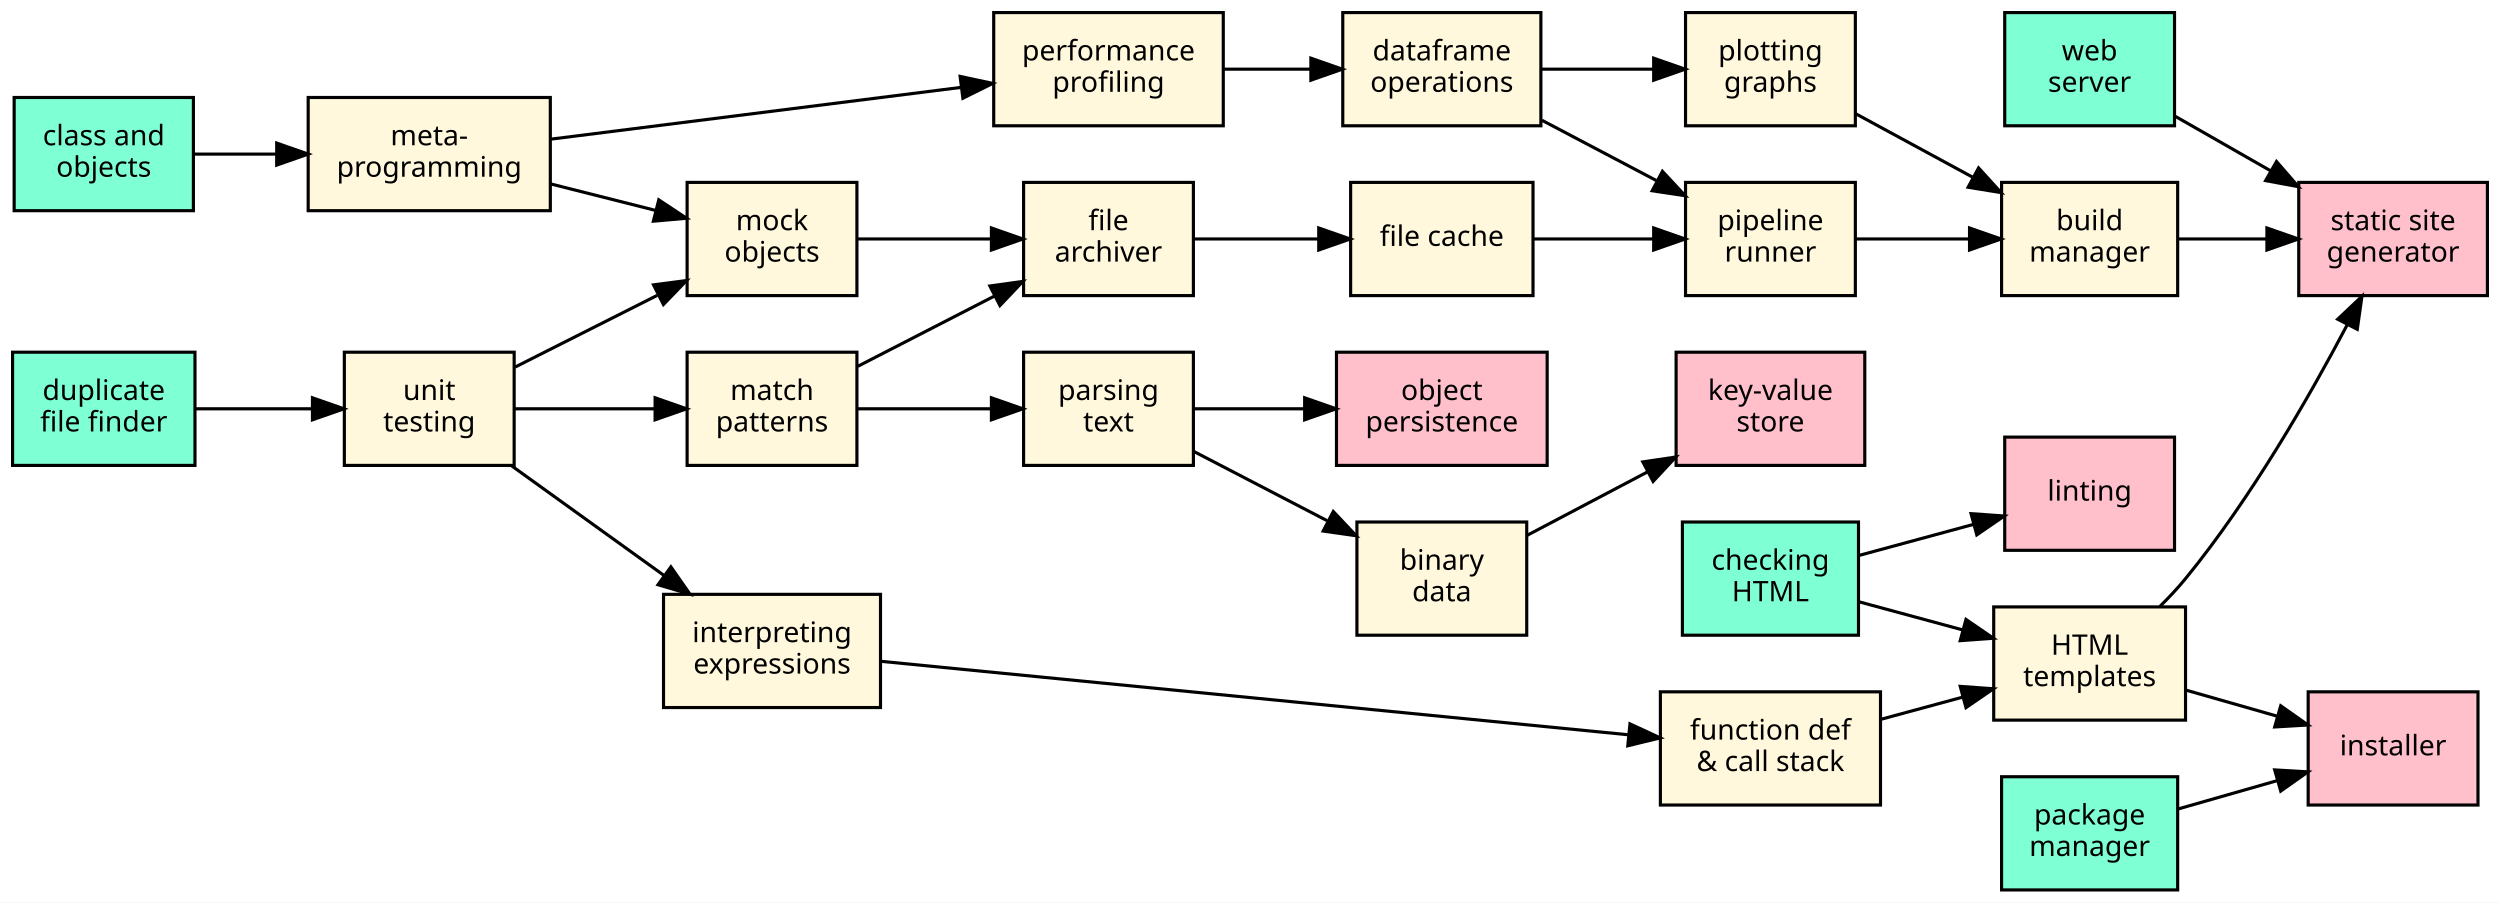
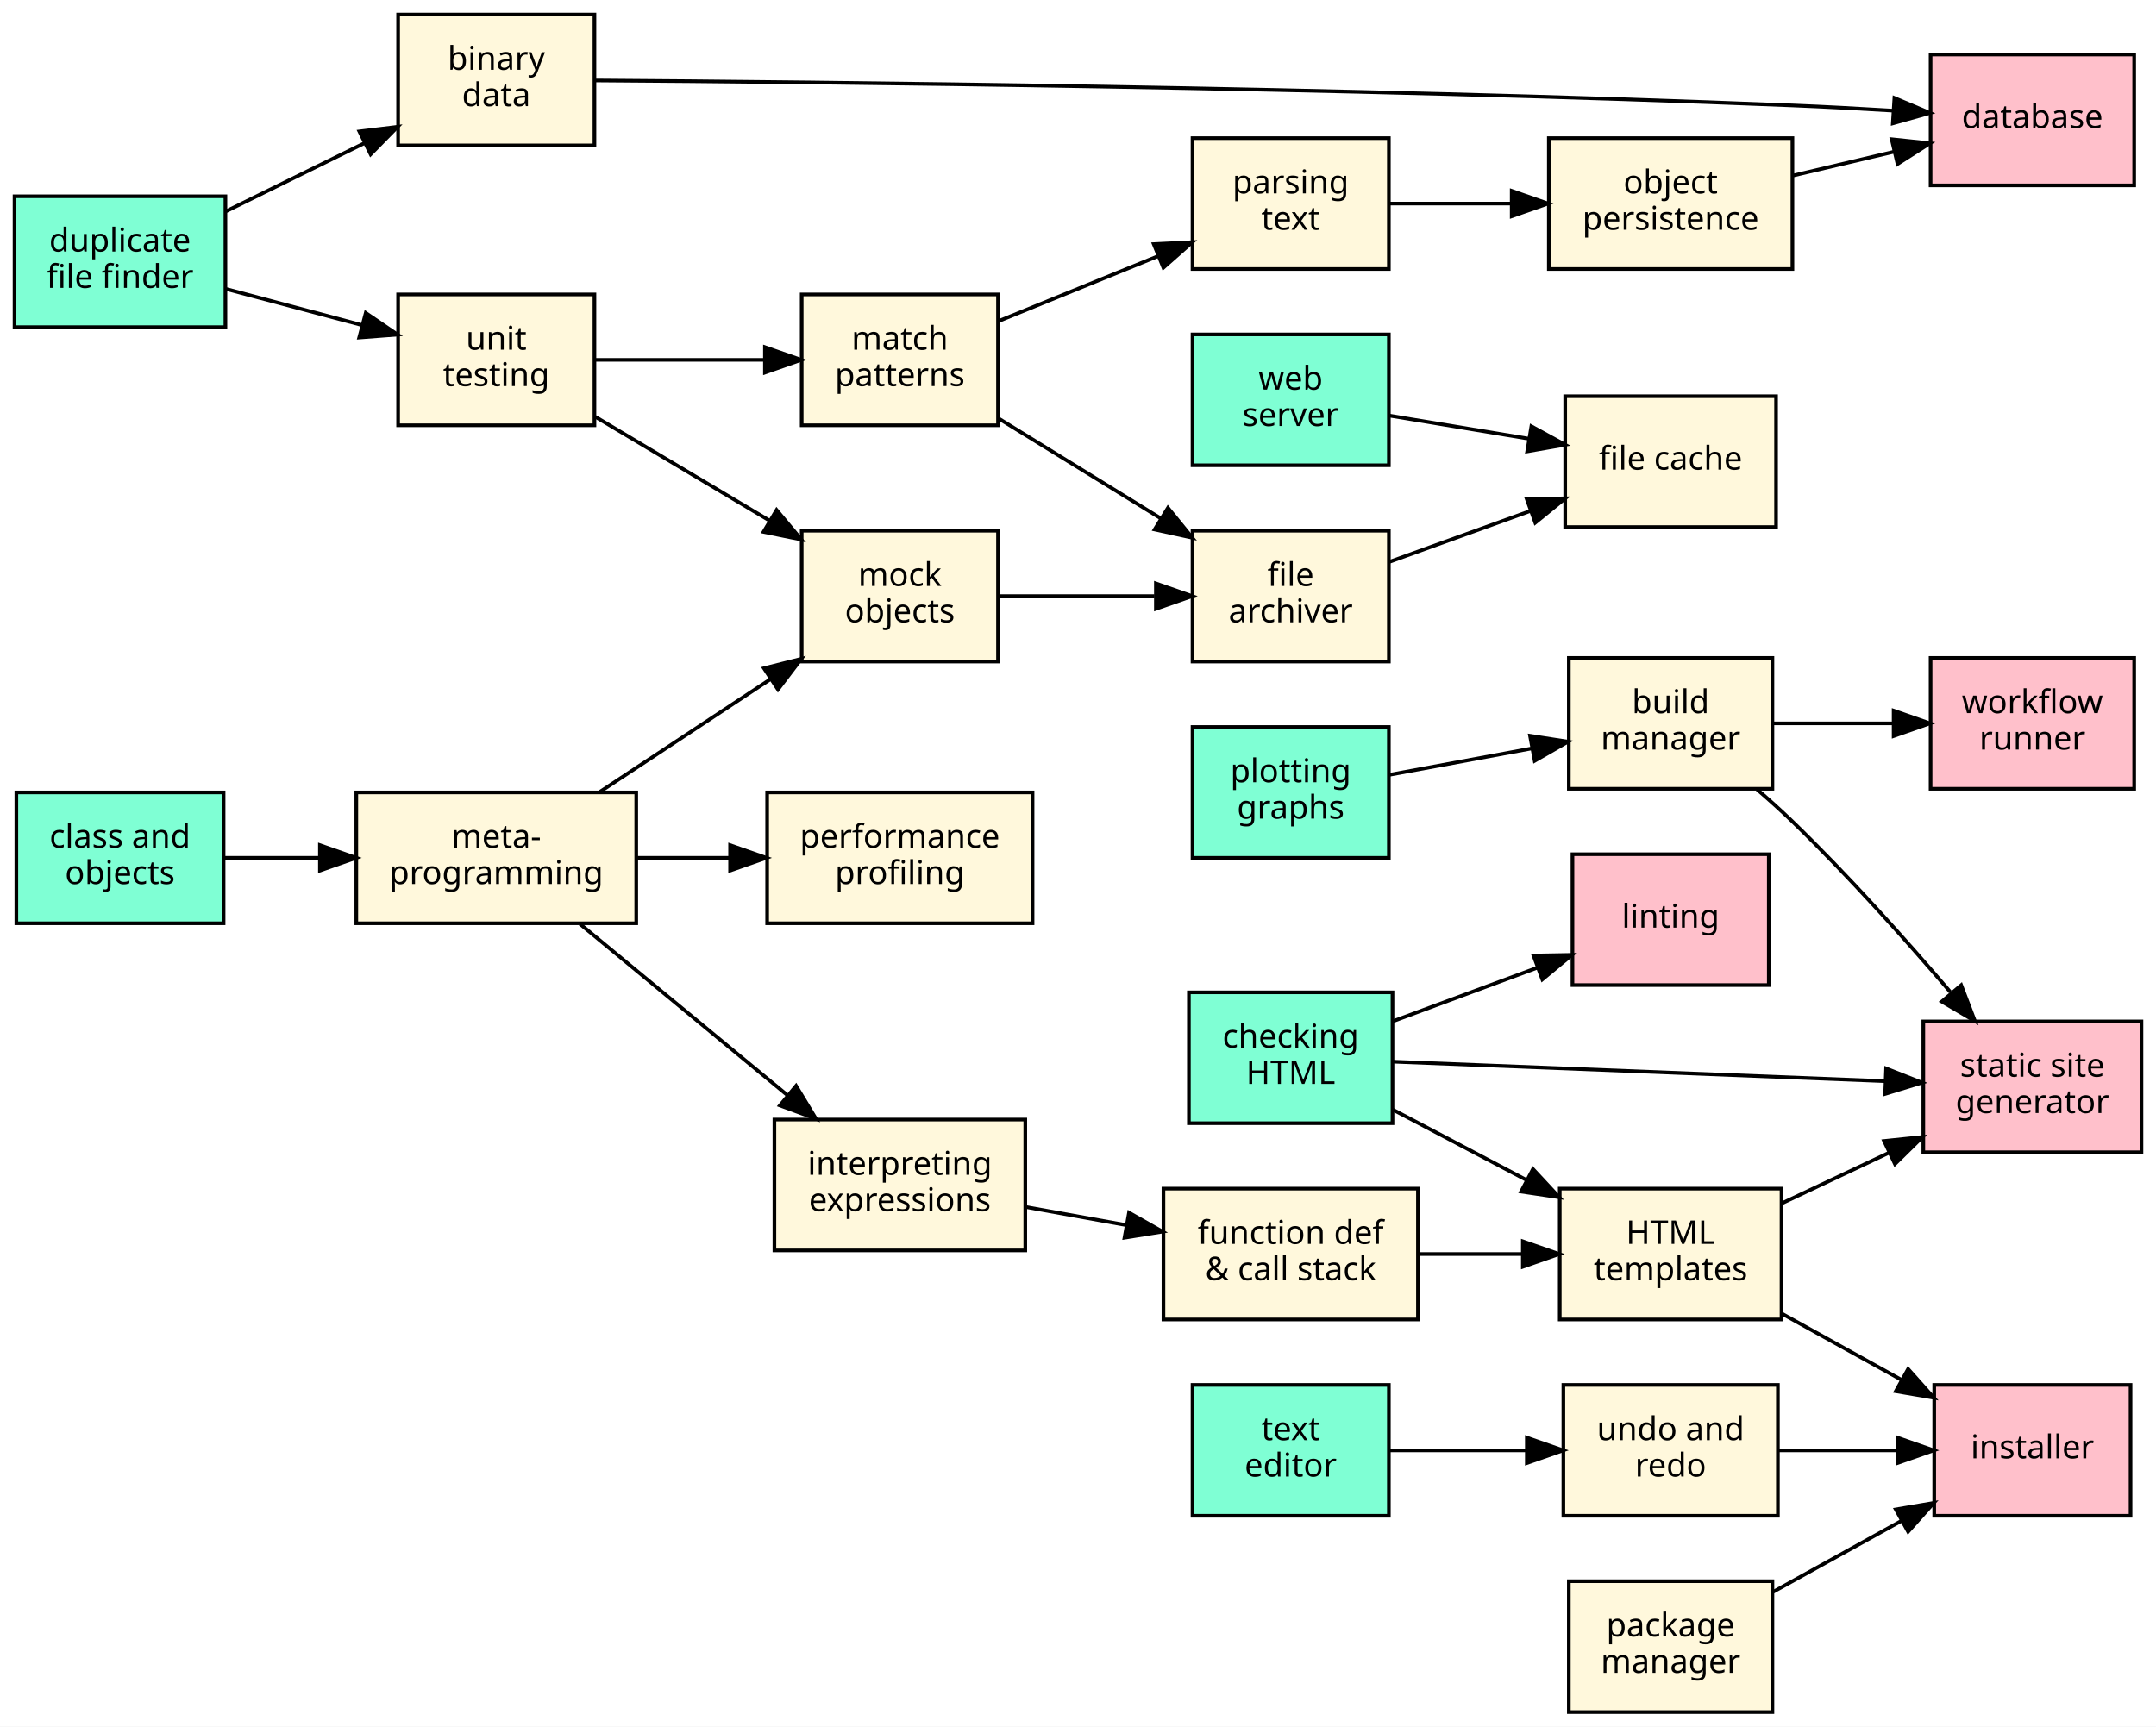
- <svg xmlns="http://www.w3.org/2000/svg" width="795pt" height="287pt" viewBox="0.00 0.00 795.00 287.00">
-   <g id="graph0" class="graph" transform="scale(1 1) rotate(0) translate(4 283)">
-     <polygon fill="white" stroke="none" points="-4,4 -4,-283 791,-283 791,4 -4,4" />
+ <svg xmlns="http://www.w3.org/2000/svg" width="593pt" height="475pt" viewBox="0.00 0.00 593.00 475.00">
+   <g id="graph0" class="graph" transform="scale(1 1) rotate(0) translate(4 471)">
+     <polygon fill="white" stroke="none" points="-4,4 -4,-471 589,-471 589,4 -4,4" />
    <g id="node1" class="node">
-       <polygon fill="cornsilk" stroke="black" points="375.5,-225 321.5,-225 321.5,-189 375.5,-189 375.5,-225" />
-       <text text-anchor="middle" x="348.5" y="-209.8" font-family="Verdana" font-size="9.00">file</text>
-       <text text-anchor="middle" x="348.5" y="-199.8" font-family="Verdana" font-size="9.00">archiver</text>
+       <polygon fill="cornsilk" stroke="black" points="378,-325 324,-325 324,-289 378,-289 378,-325" />
+       <text text-anchor="middle" x="351" y="-309.8" font-family="Verdana" font-size="9.00">file</text>
+       <text text-anchor="middle" x="351" y="-299.8" font-family="Verdana" font-size="9.00">archiver</text>
+     </g>
+     <g id="node11" class="node">
+       <polygon fill="cornsilk" stroke="black" points="270.5,-390 216.5,-390 216.5,-354 270.5,-354 270.5,-390" />
+       <text text-anchor="middle" x="243.5" y="-374.8" font-family="Verdana" font-size="9.00">match</text>
+       <text text-anchor="middle" x="243.5" y="-364.8" font-family="Verdana" font-size="9.00">patterns</text>
+     </g>
+     <g id="edge1" class="edge">
+       <path fill="none" stroke="black" d="M315.19,-328.44C300.67,-337.39 284.1,-347.6 270.64,-355.89" />
+       <polygon fill="black" stroke="black" points="317.24,-331.29 323.92,-323.07 313.57,-325.33 317.24,-331.29" />
+     </g>
+     <g id="node16" class="node">
+       <polygon fill="cornsilk" stroke="black" points="270.5,-325 216.5,-325 216.5,-289 270.5,-289 270.5,-325" />
+       <text text-anchor="middle" x="243.5" y="-309.8" font-family="Verdana" font-size="9.00">mock</text>
+       <text text-anchor="middle" x="243.5" y="-299.8" font-family="Verdana" font-size="9.00">objects</text>
+     </g>
+     <g id="edge2" class="edge">
+       <path fill="none" stroke="black" d="M313.54,-307C299.43,-307 283.59,-307 270.64,-307" />
+       <polygon fill="black" stroke="black" points="313.92,-310.5 323.92,-307 313.92,-303.5 313.92,-310.5" />
+     </g>
+     <g id="node2" class="node">
+       <polygon fill="cornsilk" stroke="black" points="159.5,-467 105.5,-467 105.5,-431 159.5,-431 159.5,-467" />
+       <text text-anchor="middle" x="132.5" y="-451.8" font-family="Verdana" font-size="9.00">binary</text>
+       <text text-anchor="middle" x="132.5" y="-441.8" font-family="Verdana" font-size="9.00">data</text>
+     </g>
+     <g id="node7" class="node">
+       <polygon fill="aquamarine" stroke="black" points="58,-417 0,-417 0,-381 58,-381 58,-417" />
+       <text text-anchor="middle" x="29" y="-401.8" font-family="Verdana" font-size="9.00">duplicate</text>
+       <text text-anchor="middle" x="29" y="-391.8" font-family="Verdana" font-size="9.00">file finder</text>
+     </g>
+     <g id="edge3" class="edge">
+       <path fill="none" stroke="black" d="M96.18,-431.6C83.75,-425.48 69.95,-418.68 58.19,-412.89" />
+       <polygon fill="black" stroke="black" points="94.84,-434.84 105.36,-436.12 97.94,-428.56 94.84,-434.84" />
+     </g>
+     <g id="node3" class="node">
+       <polygon fill="cornsilk" stroke="black" points="483.5,-290 427.5,-290 427.5,-254 483.5,-254 483.5,-290" />
+       <text text-anchor="middle" x="455.5" y="-274.8" font-family="Verdana" font-size="9.00">build</text>
+       <text text-anchor="middle" x="455.5" y="-264.8" font-family="Verdana" font-size="9.00">manager</text>
+     </g>
+     <g id="node22" class="node">
+       <polygon fill="aquamarine" stroke="black" points="378,-271 324,-271 324,-235 378,-235 378,-271" />
+       <text text-anchor="middle" x="351" y="-255.8" font-family="Verdana" font-size="9.00">plotting</text>
+       <text text-anchor="middle" x="351" y="-245.8" font-family="Verdana" font-size="9.00">graphs</text>
+     </g>
+     <g id="edge4" class="edge">
+       <path fill="none" stroke="black" d="M417.28,-265.1C404.34,-262.7 390.12,-260.07 378.26,-257.87" />
+       <polygon fill="black" stroke="black" points="416.83,-268.58 427.3,-266.96 418.11,-261.69 416.83,-268.58" />
+     </g>
+     <g id="node4" class="node">
+       <polygon fill="cornsilk" stroke="black" points="484.5,-362 426.5,-362 426.5,-326 484.5,-326 484.5,-362" />
+       <text text-anchor="middle" x="455.5" y="-341.8" font-family="Verdana" font-size="9.00">file cache</text>
+     </g>
+     <g id="edge5" class="edge">
+       <path fill="none" stroke="black" d="M416.96,-330.45C404.09,-325.8 389.98,-320.71 378.21,-316.46" />
+       <polygon fill="black" stroke="black" points="415.9,-333.79 426.49,-333.89 418.27,-327.2 415.9,-333.79" />
+     </g>
+     <g id="node23" class="node">
+       <polygon fill="aquamarine" stroke="black" points="378,-379 324,-379 324,-343 378,-343 378,-379" />
+       <text text-anchor="middle" x="351" y="-363.8" font-family="Verdana" font-size="9.00">web</text>
+       <text text-anchor="middle" x="351" y="-353.8" font-family="Verdana" font-size="9.00">server</text>
+     </g>
+     <g id="edge6" class="edge">
+       <path fill="none" stroke="black" d="M416.58,-350.29C403.82,-352.41 389.87,-354.72 378.21,-356.65" />
+       <polygon fill="black" stroke="black" points="417.2,-353.73 426.49,-348.65 416.05,-346.83 417.2,-353.73" />
+     </g>
+     <g id="node5" class="node">
+       <polygon fill="aquamarine" stroke="black" points="379,-198 323,-198 323,-162 379,-162 379,-198" />
+       <text text-anchor="middle" x="351" y="-182.8" font-family="Verdana" font-size="9.00">checking</text>
+       <text text-anchor="middle" x="351" y="-172.8" font-family="Verdana" font-size="9.00">HTML</text>
+     </g>
+     <g id="node6" class="node">
+       <polygon fill="pink" stroke="black" points="583,-456 527,-456 527,-420 583,-420 583,-456" />
+       <text text-anchor="middle" x="555" y="-435.8" font-family="Verdana" font-size="9.00">database</text>
+     </g>
+     <g id="edge7" class="edge">
+       <path fill="none" stroke="black" d="M516.57,-440.57C507.55,-441.12 497.93,-441.64 489,-442 365.95,-447 218.79,-448.46 159.82,-448.86" />
+       <polygon fill="black" stroke="black" points="517.05,-444.05 526.82,-439.93 516.61,-437.06 517.05,-444.05" />
+     </g>
+     <g id="node21" class="node">
+       <polygon fill="cornsilk" stroke="black" points="489,-433 422,-433 422,-397 489,-397 489,-433" />
+       <text text-anchor="middle" x="455.5" y="-417.8" font-family="Verdana" font-size="9.00">object</text>
+       <text text-anchor="middle" x="455.5" y="-407.8" font-family="Verdana" font-size="9.00">persistence</text>
+     </g>
+     <g id="edge8" class="edge">
+       <path fill="none" stroke="black" d="M516.83,-429.23C507.69,-427.07 497.96,-424.78 489.05,-422.68" />
+       <polygon fill="black" stroke="black" points="516.3,-432.7 526.84,-431.59 517.91,-425.89 516.3,-432.7" />
+     </g>
+     <g id="node8" class="node">
+       <polygon fill="aquamarine" stroke="black" points="378,-90 324,-90 324,-54 378,-54 378,-90" />
+       <text text-anchor="middle" x="351" y="-74.8" font-family="Verdana" font-size="9.00">text</text>
+       <text text-anchor="middle" x="351" y="-64.8" font-family="Verdana" font-size="9.00">editor</text>
+     </g>
+     <g id="node9" class="node">
+       <polygon fill="pink" stroke="black" points="583,-290 527,-290 527,-254 583,-254 583,-290" />
+       <text text-anchor="middle" x="555" y="-274.8" font-family="Verdana" font-size="9.00">workflow</text>
+       <text text-anchor="middle" x="555" y="-264.8" font-family="Verdana" font-size="9.00">runner</text>
+     </g>
+     <g id="edge9" class="edge">
+       <path fill="none" stroke="black" d="M516.61,-272C505.59,-272 493.75,-272 483.51,-272" />
+       <polygon fill="black" stroke="black" points="516.84,-275.5 526.84,-272 516.84,-268.5 516.84,-275.5" />
    </g>
    <g id="node10" class="node">
-       <polygon fill="cornsilk" stroke="black" points="268.5,-171 214.5,-171 214.5,-135 268.5,-135 268.5,-171" />
-       <text text-anchor="middle" x="241.5" y="-155.8" font-family="Verdana" font-size="9.00">match</text>
-       <text text-anchor="middle" x="241.5" y="-145.8" font-family="Verdana" font-size="9.00">patterns</text>
-     </g>
-     <g id="edge1" class="edge">
-       <path fill="none" stroke="black" d="M312.25,-188.87C298.03,-181.56 281.91,-173.27 268.75,-166.5" />
-       <polygon fill="black" stroke="black" points="310.78,-192.05 321.27,-193.51 313.98,-185.83 310.78,-192.05" />
+       <polygon fill="cornsilk" stroke="black" points="386,-144 316,-144 316,-108 386,-108 386,-144" />
+       <text text-anchor="middle" x="351" y="-128.8" font-family="Verdana" font-size="9.00">function def</text>
+       <text text-anchor="middle" x="351" y="-118.8" font-family="Verdana" font-size="9.00">&amp; call stack</text>
+     </g>
+     <g id="node13" class="node">
+       <polygon fill="cornsilk" stroke="black" points="278,-163 209,-163 209,-127 278,-127 278,-163" />
+       <text text-anchor="middle" x="243.5" y="-147.8" font-family="Verdana" font-size="9.00">interpreting</text>
+       <text text-anchor="middle" x="243.5" y="-137.8" font-family="Verdana" font-size="9.00">expressions</text>
+     </g>
+     <g id="edge10" class="edge">
+       <path fill="none" stroke="black" d="M305.9,-133.94C296.65,-135.61 287.03,-137.34 278.22,-138.93" />
+       <polygon fill="black" stroke="black" points="306.53,-137.39 315.75,-132.17 305.29,-130.5 306.53,-137.39" />
+     </g>
+     <g id="node26" class="node">
+       <polygon fill="cornsilk" stroke="black" points="159.5,-390 105.5,-390 105.5,-354 159.5,-354 159.5,-390" />
+       <text text-anchor="middle" x="132.5" y="-374.8" font-family="Verdana" font-size="9.00">unit</text>
+       <text text-anchor="middle" x="132.5" y="-364.8" font-family="Verdana" font-size="9.00">testing</text>
+     </g>
+     <g id="edge11" class="edge">
+       <path fill="none" stroke="black" d="M206.28,-372C191.07,-372 173.72,-372 159.77,-372" />
+       <polygon fill="black" stroke="black" points="206.39,-375.5 216.39,-372 206.39,-368.5 206.39,-375.5" />
+     </g>
+     <g id="node12" class="node">
+       <polygon fill="pink" stroke="black" points="582,-90 528,-90 528,-54 582,-54 582,-90" />
+       <text text-anchor="middle" x="555" y="-69.8" font-family="Verdana" font-size="9.00">installer</text>
+     </g>
+     <g id="node18" class="node">
+       <polygon fill="cornsilk" stroke="black" points="483.5,-36 427.5,-36 427.5,0 483.5,0 483.5,-36" />
+       <text text-anchor="middle" x="455.5" y="-20.8" font-family="Verdana" font-size="9.00">package</text>
+       <text text-anchor="middle" x="455.5" y="-10.8" font-family="Verdana" font-size="9.00">manager</text>
+     </g>
+     <g id="edge12" class="edge">
+       <path fill="none" stroke="black" d="M518.88,-52.55C507.31,-46.14 494.62,-39.11 483.72,-33.08" />
+       <polygon fill="black" stroke="black" points="517.43,-55.75 527.87,-57.53 520.82,-49.62 517.43,-55.75" />
+     </g>
+     <g id="node25" class="node">
+       <polygon fill="cornsilk" stroke="black" points="486,-144 425,-144 425,-108 486,-108 486,-144" />
+       <text text-anchor="middle" x="455.5" y="-128.8" font-family="Verdana" font-size="9.00">HTML</text>
+       <text text-anchor="middle" x="455.5" y="-118.8" font-family="Verdana" font-size="9.00">templates</text>
+     </g>
+     <g id="edge13" class="edge">
+       <path fill="none" stroke="black" d="M519.1,-91.33C508.31,-97.3 496.54,-103.82 486.15,-109.58" />
+       <polygon fill="black" stroke="black" points="520.82,-94.38 527.87,-86.47 517.43,-88.25 520.82,-94.38" />
+     </g>
+     <g id="node27" class="node">
+       <polygon fill="cornsilk" stroke="black" points="485,-90 426,-90 426,-54 485,-54 485,-90" />
+       <text text-anchor="middle" x="455.5" y="-74.8" font-family="Verdana" font-size="9.00">undo and</text>
+       <text text-anchor="middle" x="455.5" y="-64.8" font-family="Verdana" font-size="9.00">redo</text>
+     </g>
+     <g id="edge14" class="edge">
+       <path fill="none" stroke="black" d="M517.86,-72C507.05,-72 495.35,-72 485.1,-72" />
+       <polygon fill="black" stroke="black" points="517.87,-75.5 527.87,-72 517.87,-68.5 517.87,-75.5" />
    </g>
    <g id="node15" class="node">
-       <polygon fill="cornsilk" stroke="black" points="268.5,-225 214.5,-225 214.5,-189 268.5,-189 268.5,-225" />
-       <text text-anchor="middle" x="241.5" y="-209.8" font-family="Verdana" font-size="9.00">mock</text>
-       <text text-anchor="middle" x="241.5" y="-199.8" font-family="Verdana" font-size="9.00">objects</text>
-     </g>
-     <g id="edge2" class="edge">
-       <path fill="none" stroke="black" d="M311.03,-207C297.12,-207 281.54,-207 268.75,-207" />
-       <polygon fill="black" stroke="black" points="311.27,-210.5 321.27,-207 311.27,-203.5 311.27,-210.5" />
-     </g>
-     <g id="node2" class="node">
-       <polygon fill="cornsilk" stroke="black" points="481.5,-117 427.5,-117 427.5,-81 481.5,-81 481.5,-117" />
-       <text text-anchor="middle" x="454.5" y="-101.8" font-family="Verdana" font-size="9.00">binary</text>
-       <text text-anchor="middle" x="454.5" y="-91.8" font-family="Verdana" font-size="9.00">data</text>
-     </g>
-     <g id="node18" class="node">
-       <polygon fill="cornsilk" stroke="black" points="375.5,-171 321.5,-171 321.5,-135 375.5,-135 375.5,-171" />
-       <text text-anchor="middle" x="348.5" y="-155.8" font-family="Verdana" font-size="9.00">parsing</text>
-       <text text-anchor="middle" x="348.5" y="-145.8" font-family="Verdana" font-size="9.00">text</text>
-     </g>
-     <g id="edge3" class="edge">
-       <path fill="none" stroke="black" d="M418,-117.43C404.14,-124.63 388.54,-132.73 375.74,-139.38" />
-       <polygon fill="black" stroke="black" points="419.99,-120.34 427.26,-112.63 416.77,-114.13 419.99,-120.34" />
-     </g>
-     <g id="node3" class="node">
-       <polygon fill="cornsilk" stroke="black" points="688.5,-225 632.5,-225 632.5,-189 688.5,-189 688.5,-225" />
-       <text text-anchor="middle" x="660.5" y="-209.8" font-family="Verdana" font-size="9.00">build</text>
-       <text text-anchor="middle" x="660.5" y="-199.8" font-family="Verdana" font-size="9.00">manager</text>
-     </g>
-     <g id="node21" class="node">
-       <polygon fill="cornsilk" stroke="black" points="586,-225 532,-225 532,-189 586,-189 586,-225" />
-       <text text-anchor="middle" x="559" y="-209.8" font-family="Verdana" font-size="9.00">pipeline</text>
-       <text text-anchor="middle" x="559" y="-199.8" font-family="Verdana" font-size="9.00">runner</text>
-     </g>
-     <g id="edge4" class="edge">
-       <path fill="none" stroke="black" d="M622.12,-207C610.13,-207 597.13,-207 586.13,-207" />
-       <polygon fill="black" stroke="black" points="622.31,-210.5 632.31,-207 622.31,-203.5 622.31,-210.5" />
-     </g>
-     <g id="node22" class="node">
-       <polygon fill="cornsilk" stroke="black" points="586,-279 532,-279 532,-243 586,-243 586,-279" />
-       <text text-anchor="middle" x="559" y="-263.8" font-family="Verdana" font-size="9.00">plotting</text>
-       <text text-anchor="middle" x="559" y="-253.8" font-family="Verdana" font-size="9.00">graphs</text>
-     </g>
-     <g id="edge5" class="edge">
-       <path fill="none" stroke="black" d="M623.21,-226.7C610.92,-233.36 597.46,-240.67 586.13,-246.82" />
-       <polygon fill="black" stroke="black" points="625.19,-229.6 632.31,-221.76 621.85,-223.45 625.19,-229.6" />
-     </g>
-     <g id="node4" class="node">
-       <polygon fill="cornsilk" stroke="black" points="483.5,-225 425.5,-225 425.5,-189 483.5,-189 483.5,-225" />
-       <text text-anchor="middle" x="454.5" y="-204.8" font-family="Verdana" font-size="9.00">file cache</text>
-     </g>
-     <g id="edge6" class="edge">
-       <path fill="none" stroke="black" d="M415.12,-207C401.94,-207 387.5,-207 375.52,-207" />
-       <polygon fill="black" stroke="black" points="415.36,-210.5 425.36,-207 415.36,-203.5 415.36,-210.5" />
-     </g>
-     <g id="node5" class="node">
-       <polygon fill="aquamarine" stroke="black" points="587,-117 531,-117 531,-81 587,-81 587,-117" />
-       <text text-anchor="middle" x="559" y="-101.8" font-family="Verdana" font-size="9.00">checking</text>
-       <text text-anchor="middle" x="559" y="-91.8" font-family="Verdana" font-size="9.00">HTML</text>
-     </g>
-     <g id="node6" class="node">
-       <polygon fill="pink" stroke="black" points="589,-171 529,-171 529,-135 589,-135 589,-171" />
-       <text text-anchor="middle" x="559" y="-155.8" font-family="Verdana" font-size="9.00">key-value</text>
-       <text text-anchor="middle" x="559" y="-145.8" font-family="Verdana" font-size="9.00">store</text>
-     </g>
-     <g id="edge7" class="edge">
-       <path fill="none" stroke="black" d="M519.86,-132.91C507.09,-126.18 493.15,-118.84 481.52,-112.71" />
-       <polygon fill="black" stroke="black" points="518.42,-136.11 528.9,-137.67 521.69,-129.91 518.42,-136.11" />
-     </g>
-     <g id="node7" class="node">
-       <polygon fill="cornsilk" stroke="black" points="486,-279 423,-279 423,-243 486,-243 486,-279" />
-       <text text-anchor="middle" x="454.5" y="-263.8" font-family="Verdana" font-size="9.00">dataframe</text>
-       <text text-anchor="middle" x="454.5" y="-253.8" font-family="Verdana" font-size="9.00">operations</text>
+       <polygon fill="cornsilk" stroke="black" points="171,-253 94,-253 94,-217 171,-217 171,-253" />
+       <text text-anchor="middle" x="132.5" y="-237.8" font-family="Verdana" font-size="9.00">meta-</text>
+       <text text-anchor="middle" x="132.5" y="-227.8" font-family="Verdana" font-size="9.00">programming</text>
+     </g>
+     <g id="edge15" class="edge">
+       <path fill="none" stroke="black" d="M212.51,-169.76C194.48,-184.65 171.92,-203.28 155.52,-216.81" />
+       <polygon fill="black" stroke="black" points="214.96,-172.28 220.44,-163.21 210.5,-166.88 214.96,-172.28" />
+     </g>
+     <g id="node14" class="node">
+       <polygon fill="pink" stroke="black" points="482.5,-236 428.5,-236 428.5,-200 482.5,-200 482.5,-236" />
+       <text text-anchor="middle" x="455.5" y="-215.8" font-family="Verdana" font-size="9.00">linting</text>
+     </g>
+     <g id="edge16" class="edge">
+       <path fill="none" stroke="black" d="M418.78,-204.76C405.77,-199.94 391.3,-194.57 379.16,-190.07" />
+       <polygon fill="black" stroke="black" points="417.78,-208.12 428.37,-208.31 420.21,-201.55 417.78,-208.12" />
+     </g>
+     <g id="node17" class="node">
+       <polygon fill="aquamarine" stroke="black" points="57.5,-253 0.5,-253 0.5,-217 57.5,-217 57.5,-253" />
+       <text text-anchor="middle" x="29" y="-237.8" font-family="Verdana" font-size="9.00">class and</text>
+       <text text-anchor="middle" x="29" y="-227.8" font-family="Verdana" font-size="9.00">objects</text>
+     </g>
+     <g id="edge17" class="edge">
+       <path fill="none" stroke="black" d="M83.9,-235C74.86,-235 65.68,-235 57.52,-235" />
+       <polygon fill="black" stroke="black" points="83.99,-238.5 93.99,-235 83.99,-231.5 83.99,-238.5" />
+     </g>
+     <g id="edge18" class="edge">
+       <path fill="none" stroke="black" d="M207.79,-284.07C192.64,-274.06 175.13,-262.5 160.92,-253.11" />
+       <polygon fill="black" stroke="black" points="206.12,-287.16 216.39,-289.75 209.98,-281.32 206.12,-287.16" />
+     </g>
+     <g id="edge19" class="edge">
+       <path fill="none" stroke="black" d="M207.59,-327.82C192.07,-337.07 174.12,-347.78 159.77,-356.33" />
+       <polygon fill="black" stroke="black" points="209.6,-330.7 216.39,-322.57 206.01,-324.68 209.6,-330.7" />
    </g>
    <g id="node19" class="node">
-       <polygon fill="cornsilk" stroke="black" points="385,-279 312,-279 312,-243 385,-243 385,-279" />
-       <text text-anchor="middle" x="348.5" y="-263.8" font-family="Verdana" font-size="9.00">performance</text>
-       <text text-anchor="middle" x="348.5" y="-253.8" font-family="Verdana" font-size="9.00">profiling</text>
-     </g>
-     <g id="edge8" class="edge">
-       <path fill="none" stroke="black" d="M412.79,-261C403.63,-261 393.98,-261 385.05,-261" />
-       <polygon fill="black" stroke="black" points="412.86,-264.5 422.86,-261 412.86,-257.5 412.86,-264.5" />
-     </g>
-     <g id="node8" class="node">
-       <polygon fill="aquamarine" stroke="black" points="58,-171 0,-171 0,-135 58,-135 58,-171" />
-       <text text-anchor="middle" x="29" y="-155.8" font-family="Verdana" font-size="9.00">duplicate</text>
-       <text text-anchor="middle" x="29" y="-145.8" font-family="Verdana" font-size="9.00">file finder</text>
-     </g>
-     <g id="node9" class="node">
-       <polygon fill="cornsilk" stroke="black" points="594,-63 524,-63 524,-27 594,-27 594,-63" />
-       <text text-anchor="middle" x="559" y="-47.8" font-family="Verdana" font-size="9.00">function def</text>
-       <text text-anchor="middle" x="559" y="-37.8" font-family="Verdana" font-size="9.00">&amp; call stack</text>
-     </g>
-     <g id="node12" class="node">
-       <polygon fill="cornsilk" stroke="black" points="276,-94 207,-94 207,-58 276,-58 276,-94" />
-       <text text-anchor="middle" x="241.5" y="-78.8" font-family="Verdana" font-size="9.00">interpreting</text>
-       <text text-anchor="middle" x="241.5" y="-68.8" font-family="Verdana" font-size="9.00">expressions</text>
-     </g>
-     <g id="edge9" class="edge">
-       <path fill="none" stroke="black" d="M513.8,-49.34C450.1,-55.6 333.83,-67.03 276.42,-72.67" />
-       <polygon fill="black" stroke="black" points="514.33,-52.81 523.94,-48.35 513.64,-45.84 514.33,-52.81" />
-     </g>
-     <g id="node26" class="node">
-       <polygon fill="cornsilk" stroke="black" points="159.5,-171 105.5,-171 105.5,-135 159.5,-135 159.5,-171" />
-       <text text-anchor="middle" x="132.5" y="-155.8" font-family="Verdana" font-size="9.00">unit</text>
-       <text text-anchor="middle" x="132.5" y="-145.8" font-family="Verdana" font-size="9.00">testing</text>
-     </g>
-     <g id="edge10" class="edge">
-       <path fill="none" stroke="black" d="M204.13,-153C189.58,-153 173.13,-153 159.78,-153" />
-       <polygon fill="black" stroke="black" points="204.32,-156.5 214.32,-153 204.32,-149.5 204.32,-156.5" />
-     </g>
-     <g id="node11" class="node">
-       <polygon fill="pink" stroke="black" points="784,-63 730,-63 730,-27 784,-27 784,-63" />
-       <text text-anchor="middle" x="757" y="-42.8" font-family="Verdana" font-size="9.00">installer</text>
-     </g>
-     <g id="node17" class="node">
-       <polygon fill="aquamarine" stroke="black" points="688.5,-36 632.5,-36 632.5,0 688.5,0 688.5,-36" />
-       <text text-anchor="middle" x="660.5" y="-20.8" font-family="Verdana" font-size="9.00">package</text>
-       <text text-anchor="middle" x="660.5" y="-10.8" font-family="Verdana" font-size="9.00">manager</text>
-     </g>
-     <g id="edge11" class="edge">
-       <path fill="none" stroke="black" d="M720.25,-34.79C709.83,-31.81 698.62,-28.6 688.81,-25.8" />
-       <polygon fill="black" stroke="black" points="719.35,-38.17 729.93,-37.55 721.27,-31.44 719.35,-38.17" />
-     </g>
-     <g id="node25" class="node">
-       <polygon fill="cornsilk" stroke="black" points="691,-90 630,-90 630,-54 691,-54 691,-90" />
-       <text text-anchor="middle" x="660.5" y="-74.8" font-family="Verdana" font-size="9.00">HTML</text>
-       <text text-anchor="middle" x="660.5" y="-64.8" font-family="Verdana" font-size="9.00">templates</text>
-     </g>
-     <g id="edge12" class="edge">
-       <path fill="none" stroke="black" d="M720.24,-55.22C710.65,-57.96 700.38,-60.89 691.16,-63.53" />
-       <polygon fill="black" stroke="black" points="721.27,-58.56 729.93,-52.45 719.35,-51.83 721.27,-58.56" />
-     </g>
-     <g id="edge13" class="edge">
-       <path fill="none" stroke="black" d="M207.07,-100.06C191.47,-111.28 173.22,-124.41 158.8,-134.79" />
-       <polygon fill="black" stroke="black" points="209.34,-102.74 215.41,-94.05 205.25,-97.05 209.34,-102.74" />
-     </g>
-     <g id="node13" class="node">
-       <polygon fill="pink" stroke="black" points="687.5,-144 633.5,-144 633.5,-108 687.5,-108 687.5,-144" />
-       <text text-anchor="middle" x="660.5" y="-123.8" font-family="Verdana" font-size="9.00">linting</text>
-     </g>
-     <g id="edge14" class="edge">
-       <path fill="none" stroke="black" d="M623.57,-116.25C611.51,-112.98 598.27,-109.38 587.01,-106.33" />
-       <polygon fill="black" stroke="black" points="622.79,-119.66 633.36,-118.91 624.62,-112.91 622.79,-119.66" />
-     </g>
-     <g id="node14" class="node">
-       <polygon fill="cornsilk" stroke="black" points="171,-252 94,-252 94,-216 171,-216 171,-252" />
-       <text text-anchor="middle" x="132.5" y="-236.8" font-family="Verdana" font-size="9.00">meta-</text>
-       <text text-anchor="middle" x="132.5" y="-226.8" font-family="Verdana" font-size="9.00">programming</text>
-     </g>
-     <g id="node16" class="node">
-       <polygon fill="aquamarine" stroke="black" points="57.5,-252 0.5,-252 0.5,-216 57.5,-216 57.5,-252" />
-       <text text-anchor="middle" x="29" y="-236.8" font-family="Verdana" font-size="9.00">class and</text>
-       <text text-anchor="middle" x="29" y="-226.8" font-family="Verdana" font-size="9.00">objects</text>
-     </g>
-     <g id="edge15" class="edge">
-       <path fill="none" stroke="black" d="M83.9,-234C74.86,-234 65.68,-234 57.52,-234" />
-       <polygon fill="black" stroke="black" points="83.99,-237.5 93.99,-234 83.99,-230.5 83.99,-237.5" />
-     </g>
-     <g id="edge16" class="edge">
-       <path fill="none" stroke="black" d="M204.43,-216.1C193.71,-218.81 181.94,-221.78 171.13,-224.51" />
-       <polygon fill="black" stroke="black" points="205.49,-219.45 214.32,-213.6 203.77,-212.66 205.49,-219.45" />
-     </g>
-     <g id="edge17" class="edge">
-       <path fill="none" stroke="black" d="M204.98,-189.07C190.22,-181.62 173.39,-173.13 159.78,-166.26" />
-       <polygon fill="black" stroke="black" points="203.82,-192.41 214.32,-193.79 206.97,-186.16 203.82,-192.41" />
-     </g>
-     <g id="edge18" class="edge">
-       <path fill="none" stroke="black" d="M311.03,-153C297.12,-153 281.54,-153 268.75,-153" />
-       <polygon fill="black" stroke="black" points="311.27,-156.5 321.27,-153 311.27,-149.5 311.27,-156.5" />
-     </g>
-     <g id="edge19" class="edge">
-       <path fill="none" stroke="black" d="M301.67,-255.22C262.77,-250.31 207.63,-243.35 171.24,-238.76" />
-       <polygon fill="black" stroke="black" points="301.32,-258.7 311.68,-256.48 302.2,-251.76 301.32,-258.7" />
+       <polygon fill="cornsilk" stroke="black" points="378,-433 324,-433 324,-397 378,-397 378,-433" />
+       <text text-anchor="middle" x="351" y="-417.8" font-family="Verdana" font-size="9.00">parsing</text>
+       <text text-anchor="middle" x="351" y="-407.8" font-family="Verdana" font-size="9.00">text</text>
+     </g>
+     <g id="edge20" class="edge">
+       <path fill="none" stroke="black" d="M314.37,-400.48C300.05,-394.64 283.84,-388.04 270.64,-382.66" />
+       <polygon fill="black" stroke="black" points="313.34,-403.84 323.92,-404.37 315.98,-397.36 313.34,-403.84" />
    </g>
    <g id="node20" class="node">
-       <polygon fill="pink" stroke="black" points="488,-171 421,-171 421,-135 488,-135 488,-171" />
-       <text text-anchor="middle" x="454.5" y="-155.8" font-family="Verdana" font-size="9.00">object</text>
-       <text text-anchor="middle" x="454.5" y="-145.8" font-family="Verdana" font-size="9.00">persistence</text>
-     </g>
-     <g id="edge20" class="edge">
-       <path fill="none" stroke="black" d="M410.7,-153C398.85,-153 386.35,-153 375.75,-153" />
-       <polygon fill="black" stroke="black" points="410.88,-156.5 420.88,-153 410.88,-149.5 410.88,-156.5" />
+       <polygon fill="cornsilk" stroke="black" points="280,-253 207,-253 207,-217 280,-217 280,-253" />
+       <text text-anchor="middle" x="243.5" y="-237.8" font-family="Verdana" font-size="9.00">performance</text>
+       <text text-anchor="middle" x="243.5" y="-227.8" font-family="Verdana" font-size="9.00">profiling</text>
    </g>
    <g id="edge21" class="edge">
-       <path fill="none" stroke="black" d="M521.76,-207C509.28,-207 495.49,-207 483.74,-207" />
-       <polygon fill="black" stroke="black" points="521.87,-210.5 531.87,-207 521.87,-203.5 521.87,-210.5" />
+       <path fill="none" stroke="black" d="M196.64,-235C188.15,-235 179.36,-235 171.15,-235" />
+       <polygon fill="black" stroke="black" points="196.81,-238.5 206.81,-235 196.81,-231.5 196.81,-238.5" />
    </g>
    <g id="edge22" class="edge">
-       <path fill="none" stroke="black" d="M522.71,-225.59C510.87,-231.83 497.78,-238.72 486.32,-244.76" />
-       <polygon fill="black" stroke="black" points="524.65,-228.52 531.87,-220.77 521.39,-222.33 524.65,-228.52" />
+       <path fill="none" stroke="black" d="M411.61,-415C400.29,-415 388.41,-415 378.25,-415" />
+       <polygon fill="black" stroke="black" points="411.79,-418.5 421.79,-415 411.79,-411.5 411.79,-418.5" />
+     </g>
+     <g id="node24" class="node">
+       <polygon fill="pink" stroke="black" points="585,-190 525,-190 525,-154 585,-154 585,-190" />
+       <text text-anchor="middle" x="555" y="-174.8" font-family="Verdana" font-size="9.00">static site</text>
+       <text text-anchor="middle" x="555" y="-164.8" font-family="Verdana" font-size="9.00">generator</text>
    </g>
    <g id="edge23" class="edge">
-       <path fill="none" stroke="black" d="M521.65,-261C510.1,-261 497.44,-261 486.32,-261" />
-       <polygon fill="black" stroke="black" points="521.87,-264.5 531.87,-261 521.87,-257.5 521.87,-264.5" />
-     </g>
-     <g id="node23" class="node">
-       <polygon fill="aquamarine" stroke="black" points="687.5,-279 633.5,-279 633.5,-243 687.5,-243 687.5,-279" />
-       <text text-anchor="middle" x="660.5" y="-263.8" font-family="Verdana" font-size="9.00">web</text>
-       <text text-anchor="middle" x="660.5" y="-253.8" font-family="Verdana" font-size="9.00">server</text>
-     </g>
-     <g id="node24" class="node">
-       <polygon fill="pink" stroke="black" points="787,-225 727,-225 727,-189 787,-189 787,-225" />
-       <text text-anchor="middle" x="757" y="-209.8" font-family="Verdana" font-size="9.00">static site</text>
-       <text text-anchor="middle" x="757" y="-199.8" font-family="Verdana" font-size="9.00">generator</text>
+       <path fill="none" stroke="black" d="M532.46,-198.07C520.21,-212.4 504.3,-230.21 489,-245 485.94,-247.96 482.6,-250.96 479.26,-253.84" />
+       <polygon fill="black" stroke="black" points="535.42,-199.98 539.21,-190.08 530.08,-195.46 535.42,-199.98" />
    </g>
    <g id="edge24" class="edge">
-       <path fill="none" stroke="black" d="M716.87,-207C707.42,-207 697.52,-207 688.75,-207" />
-       <polygon fill="black" stroke="black" points="716.88,-210.5 726.88,-207 716.88,-203.5 716.88,-210.5" />
+       <path fill="none" stroke="black" d="M514.45,-173.57C474.53,-175.15 413.94,-177.55 379.14,-178.93" />
+       <polygon fill="black" stroke="black" points="514.77,-177.06 524.63,-173.16 514.5,-170.06 514.77,-177.06" />
    </g>
    <g id="edge25" class="edge">
-       <path fill="none" stroke="black" d="M718.14,-228.63C707.97,-234.45 697.19,-240.6 687.8,-245.97" />
-       <polygon fill="black" stroke="black" points="719.93,-231.64 726.88,-223.64 716.46,-225.56 719.93,-231.64" />
+       <path fill="none" stroke="black" d="M515.57,-153.87C505.76,-149.24 495.36,-144.33 486.07,-139.95" />
+       <polygon fill="black" stroke="black" points="514.21,-157.1 524.75,-158.2 517.2,-150.77 514.21,-157.1" />
    </g>
    <g id="edge26" class="edge">
-       <path fill="none" stroke="black" d="M742.4,-179.68C730.44,-156.96 711.73,-124.34 691,-99 688.54,-95.99 685.74,-93.01 682.87,-90.18" />
-       <polygon fill="black" stroke="black" points="739.39,-181.49 747.1,-188.77 745.61,-178.28 739.39,-181.49" />
+       <path fill="none" stroke="black" d="M415.77,-146.41C403.56,-152.84 390.34,-159.8 379.13,-165.71" />
+       <polygon fill="black" stroke="black" points="417.64,-149.38 424.85,-141.62 414.37,-143.18 417.64,-149.38" />
    </g>
    <g id="edge27" class="edge">
-       <path fill="none" stroke="black" d="M620.08,-82.7C609.09,-85.68 597.39,-88.85 587.26,-91.6" />
-       <polygon fill="black" stroke="black" points="621.18,-86.02 629.92,-80.03 619.35,-79.27 621.18,-86.02" />
+       <path fill="none" stroke="black" d="M414.59,-126C405.24,-126 395.36,-126 386.28,-126" />
+       <polygon fill="black" stroke="black" points="414.85,-129.5 424.85,-126 414.85,-122.5 414.85,-129.5" />
    </g>
    <g id="edge28" class="edge">
-       <path fill="none" stroke="black" d="M620.12,-61.31C611.54,-58.99 602.54,-56.54 594.19,-54.28" />
-       <polygon fill="black" stroke="black" points="619.35,-64.73 629.92,-63.97 621.18,-57.98 619.35,-64.73" />
+       <path fill="none" stroke="black" d="M95.44,-381.59C83.21,-384.85 69.72,-388.43 58.19,-391.5" />
+       <polygon fill="black" stroke="black" points="96.6,-384.91 105.36,-378.95 94.8,-378.14 96.6,-384.91" />
    </g>
    <g id="edge29" class="edge">
-       <path fill="none" stroke="black" d="M95.08,-153C82.94,-153 69.61,-153 58.19,-153" />
-       <polygon fill="black" stroke="black" points="95.36,-156.5 105.36,-153 95.36,-149.5 95.36,-156.5" />
+       <path fill="none" stroke="black" d="M415.76,-72C403.25,-72 389.68,-72 378.29,-72" />
+       <polygon fill="black" stroke="black" points="415.95,-75.5 425.95,-72 415.95,-68.5 415.95,-75.5" />
    </g>
  </g>
</svg>
